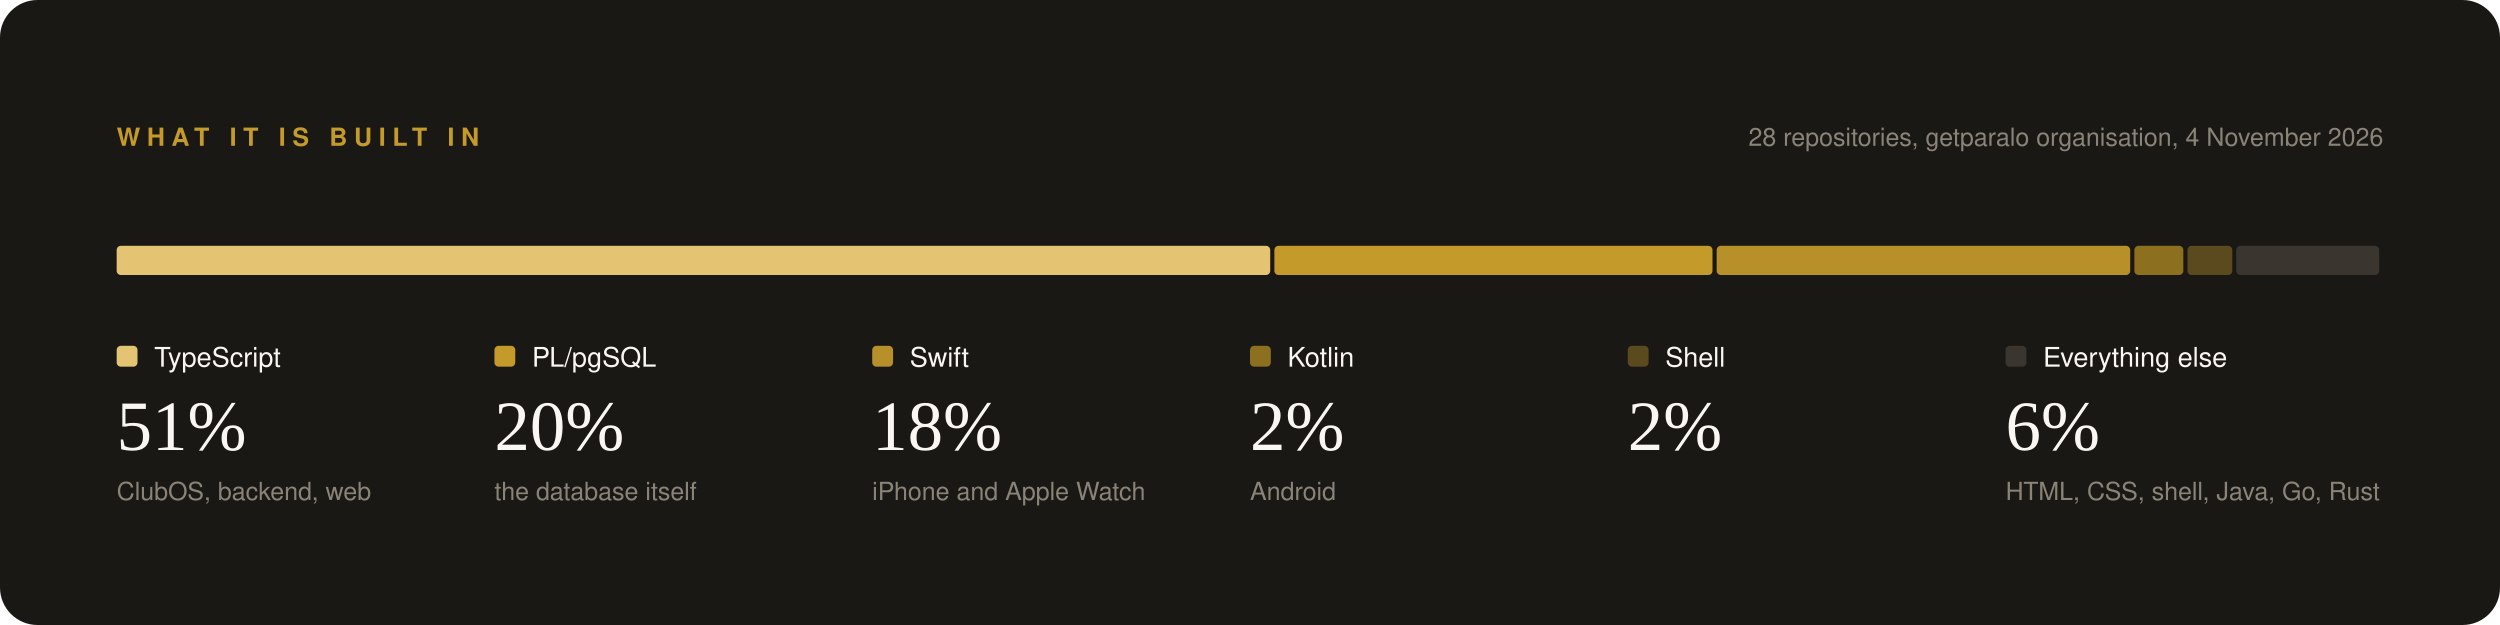
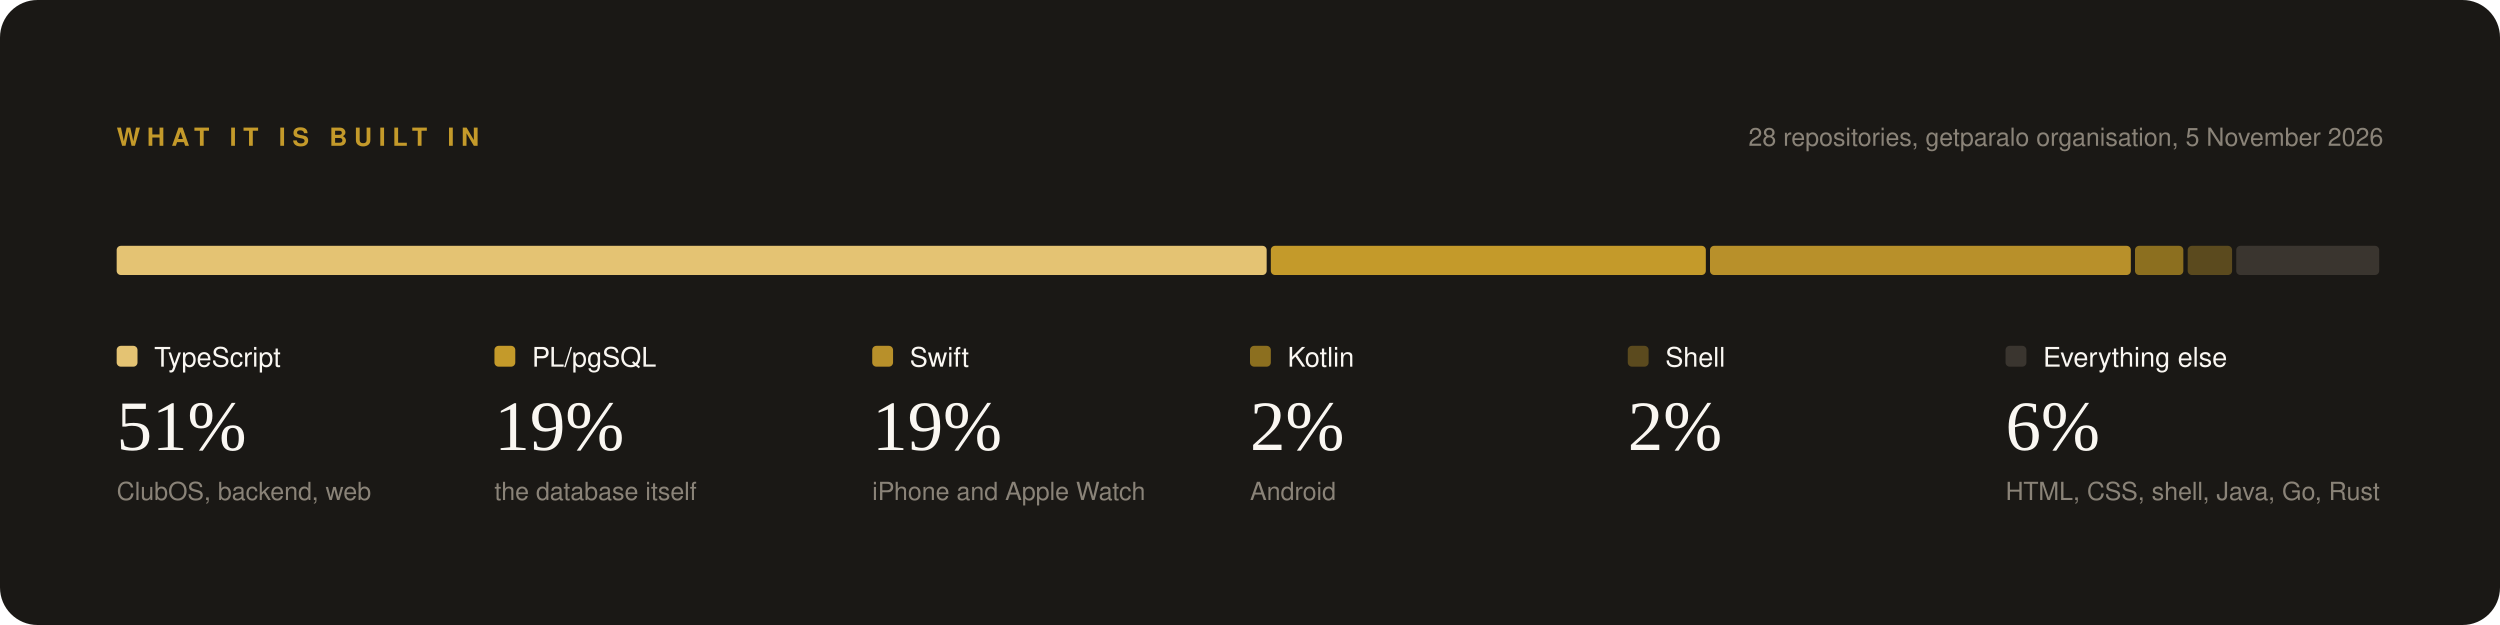
<svg xmlns="http://www.w3.org/2000/svg" width="1200" height="300" viewBox="0 0 1200 300" role="img" aria-label="Languages across Paralo repositories">
  <rect width="1200" height="300" rx="18" fill="#1A1815" />
  <text x="56" y="70" font-family="-apple-system, 'Helvetica Neue', Helvetica, Arial, sans-serif" font-size="12" letter-spacing="3.2" font-weight="600" fill="#C49A2A">WHAT IT IS BUILT IN</text>
-   <text x="1144" y="70" text-anchor="end" font-family="-apple-system, 'Helvetica Neue', Helvetica, Arial, sans-serif" font-size="12" fill="#8A8378">28 repositories, getparalo organisation, 4 November 2026</text>
-   <rect x="56.0" y="118" width="553.7" height="14" rx="2" fill="#E4C373">
-     <animate attributeName="width" values="0;0;553.7" keyTimes="0;0.125;1" dur="0.80s" begin="0s" fill="freeze" calcMode="spline" keySplines="0 0 1 1;0.2 0.7 0.2 1" />
+   <text x="1144" y="70" text-anchor="end" font-family="-apple-system, 'Helvetica Neue', Helvetica, Arial, sans-serif" font-size="12" fill="#8A8378">28 repositories, getparalo organisation, 5 November 2026</text>
+   <rect x="56.0" y="118" width="552.0" height="14" rx="2" fill="#E4C373">
+     <animate attributeName="width" values="0;0;552.0" keyTimes="0;0.125;1" dur="0.80s" begin="0s" fill="freeze" calcMode="spline" keySplines="0 0 1 1;0.2 0.7 0.2 1" />
  </rect>
-   <rect x="611.7" y="118" width="210.3" height="14" rx="2" fill="#C49A2A">
-     <animate attributeName="width" values="0;0;210.3" keyTimes="0;0.239;1" dur="0.92s" begin="0s" fill="freeze" calcMode="spline" keySplines="0 0 1 1;0.2 0.7 0.2 1" />
+   <rect x="610.0" y="118" width="208.8" height="14" rx="2" fill="#C49A2A">
+     <animate attributeName="width" values="0;0;208.8" keyTimes="0;0.239;1" dur="0.92s" begin="0s" fill="freeze" calcMode="spline" keySplines="0 0 1 1;0.2 0.7 0.2 1" />
  </rect>
-   <rect x="824.0" y="118" width="198.5" height="14" rx="2" fill="#B8902A">
-     <animate attributeName="width" values="0;0;198.5" keyTimes="0;0.327;1" dur="1.04s" begin="0s" fill="freeze" calcMode="spline" keySplines="0 0 1 1;0.2 0.7 0.2 1" />
+   <rect x="820.8" y="118" width="202.0" height="14" rx="2" fill="#B8902A">
+     <animate attributeName="width" values="0;0;202.0" keyTimes="0;0.327;1" dur="1.04s" begin="0s" fill="freeze" calcMode="spline" keySplines="0 0 1 1;0.2 0.7 0.2 1" />
  </rect>
-   <rect x="1024.5" y="118" width="23.5" height="14" rx="2" fill="#8C6F1F">
-     <animate attributeName="width" values="0;0;23.5" keyTimes="0;0.397;1" dur="1.16s" begin="0s" fill="freeze" calcMode="spline" keySplines="0 0 1 1;0.2 0.7 0.2 1" />
+   <rect x="1024.8" y="118" width="23.2" height="14" rx="2" fill="#8C6F1F">
+     <animate attributeName="width" values="0;0;23.2" keyTimes="0;0.397;1" dur="1.16s" begin="0s" fill="freeze" calcMode="spline" keySplines="0 0 1 1;0.2 0.7 0.2 1" />
  </rect>
-   <rect x="1050.0" y="118" width="21.5" height="14" rx="2" fill="#5B4A1E">
-     <animate attributeName="width" values="0;0;21.5" keyTimes="0;0.453;1" dur="1.28s" begin="0s" fill="freeze" calcMode="spline" keySplines="0 0 1 1;0.2 0.7 0.2 1" />
+   <rect x="1050.1" y="118" width="21.3" height="14" rx="2" fill="#5B4A1E">
+     <animate attributeName="width" values="0;0;21.3" keyTimes="0;0.453;1" dur="1.28s" begin="0s" fill="freeze" calcMode="spline" keySplines="0 0 1 1;0.2 0.7 0.2 1" />
  </rect>
  <rect x="1073.4" y="118" width="68.6" height="14" rx="2" fill="#3A352F">
    <animate attributeName="width" values="0;0;68.6" keyTimes="0;0.500;1" dur="1.40s" begin="0s" fill="freeze" calcMode="spline" keySplines="0 0 1 1;0.2 0.7 0.2 1" />
  </rect>
  <rect x="56.0" y="166" width="10" height="10" rx="2" fill="#E4C373" />
  <text x="74.0" y="176" font-family="-apple-system, 'Helvetica Neue', Helvetica, Arial, sans-serif" font-size="13" fill="#FAF7F2">TypeScript</text>
  <text x="56.0" y="216" font-family="Georgia, 'Times New Roman', Times, serif" font-size="34" fill="#FAF7F2">51%</text>
  <text x="56.0" y="240" font-family="-apple-system, 'Helvetica Neue', Helvetica, Arial, sans-serif" font-size="12" fill="#8A8378">ClubOS, backend, web</text>
  <rect x="237.333" y="166" width="10" height="10" rx="2" fill="#C49A2A" />
  <text x="255.333" y="176" font-family="-apple-system, 'Helvetica Neue', Helvetica, Arial, sans-serif" font-size="13" fill="#FAF7F2">PL/pgSQL</text>
-   <text x="237.333" y="216" font-family="Georgia, 'Times New Roman', Times, serif" font-size="34" fill="#FAF7F2">20%</text>
+   <text x="237.333" y="216" font-family="Georgia, 'Times New Roman', Times, serif" font-size="34" fill="#FAF7F2">19%</text>
  <text x="237.333" y="240" font-family="-apple-system, 'Helvetica Neue', Helvetica, Arial, sans-serif" font-size="12" fill="#8A8378">the database itself</text>
  <rect x="418.667" y="166" width="10" height="10" rx="2" fill="#B8902A" />
  <text x="436.667" y="176" font-family="-apple-system, 'Helvetica Neue', Helvetica, Arial, sans-serif" font-size="13" fill="#FAF7F2">Swift</text>
-   <text x="418.667" y="216" font-family="Georgia, 'Times New Roman', Times, serif" font-size="34" fill="#FAF7F2">18%</text>
+   <text x="418.667" y="216" font-family="Georgia, 'Times New Roman', Times, serif" font-size="34" fill="#FAF7F2">19%</text>
  <text x="418.667" y="240" font-family="-apple-system, 'Helvetica Neue', Helvetica, Arial, sans-serif" font-size="12" fill="#8A8378">iPhone and Apple Watch</text>
  <rect x="600.0" y="166" width="10" height="10" rx="2" fill="#8C6F1F" />
  <text x="618.0" y="176" font-family="-apple-system, 'Helvetica Neue', Helvetica, Arial, sans-serif" font-size="13" fill="#FAF7F2">Kotlin</text>
  <text x="600.0" y="216" font-family="Georgia, 'Times New Roman', Times, serif" font-size="34" fill="#FAF7F2">2%</text>
  <text x="600.0" y="240" font-family="-apple-system, 'Helvetica Neue', Helvetica, Arial, sans-serif" font-size="12" fill="#8A8378">Android</text>
  <rect x="781.333" y="166" width="10" height="10" rx="2" fill="#5B4A1E" />
  <text x="799.333" y="176" font-family="-apple-system, 'Helvetica Neue', Helvetica, Arial, sans-serif" font-size="13" fill="#FAF7F2">Shell</text>
  <text x="781.333" y="216" font-family="Georgia, 'Times New Roman', Times, serif" font-size="34" fill="#FAF7F2">2%</text>
  <text x="781.333" y="240" font-family="-apple-system, 'Helvetica Neue', Helvetica, Arial, sans-serif" font-size="12" fill="#8A8378" />
  <rect x="962.667" y="166" width="10" height="10" rx="2" fill="#3A352F" />
  <text x="980.667" y="176" font-family="-apple-system, 'Helvetica Neue', Helvetica, Arial, sans-serif" font-size="13" fill="#FAF7F2">Everything else</text>
  <text x="962.667" y="216" font-family="Georgia, 'Times New Roman', Times, serif" font-size="34" fill="#FAF7F2">6%</text>
  <text x="962.667" y="240" font-family="-apple-system, 'Helvetica Neue', Helvetica, Arial, sans-serif" font-size="12" fill="#8A8378">HTML, CSS, shell, Java, Go, Rust</text>
</svg>
